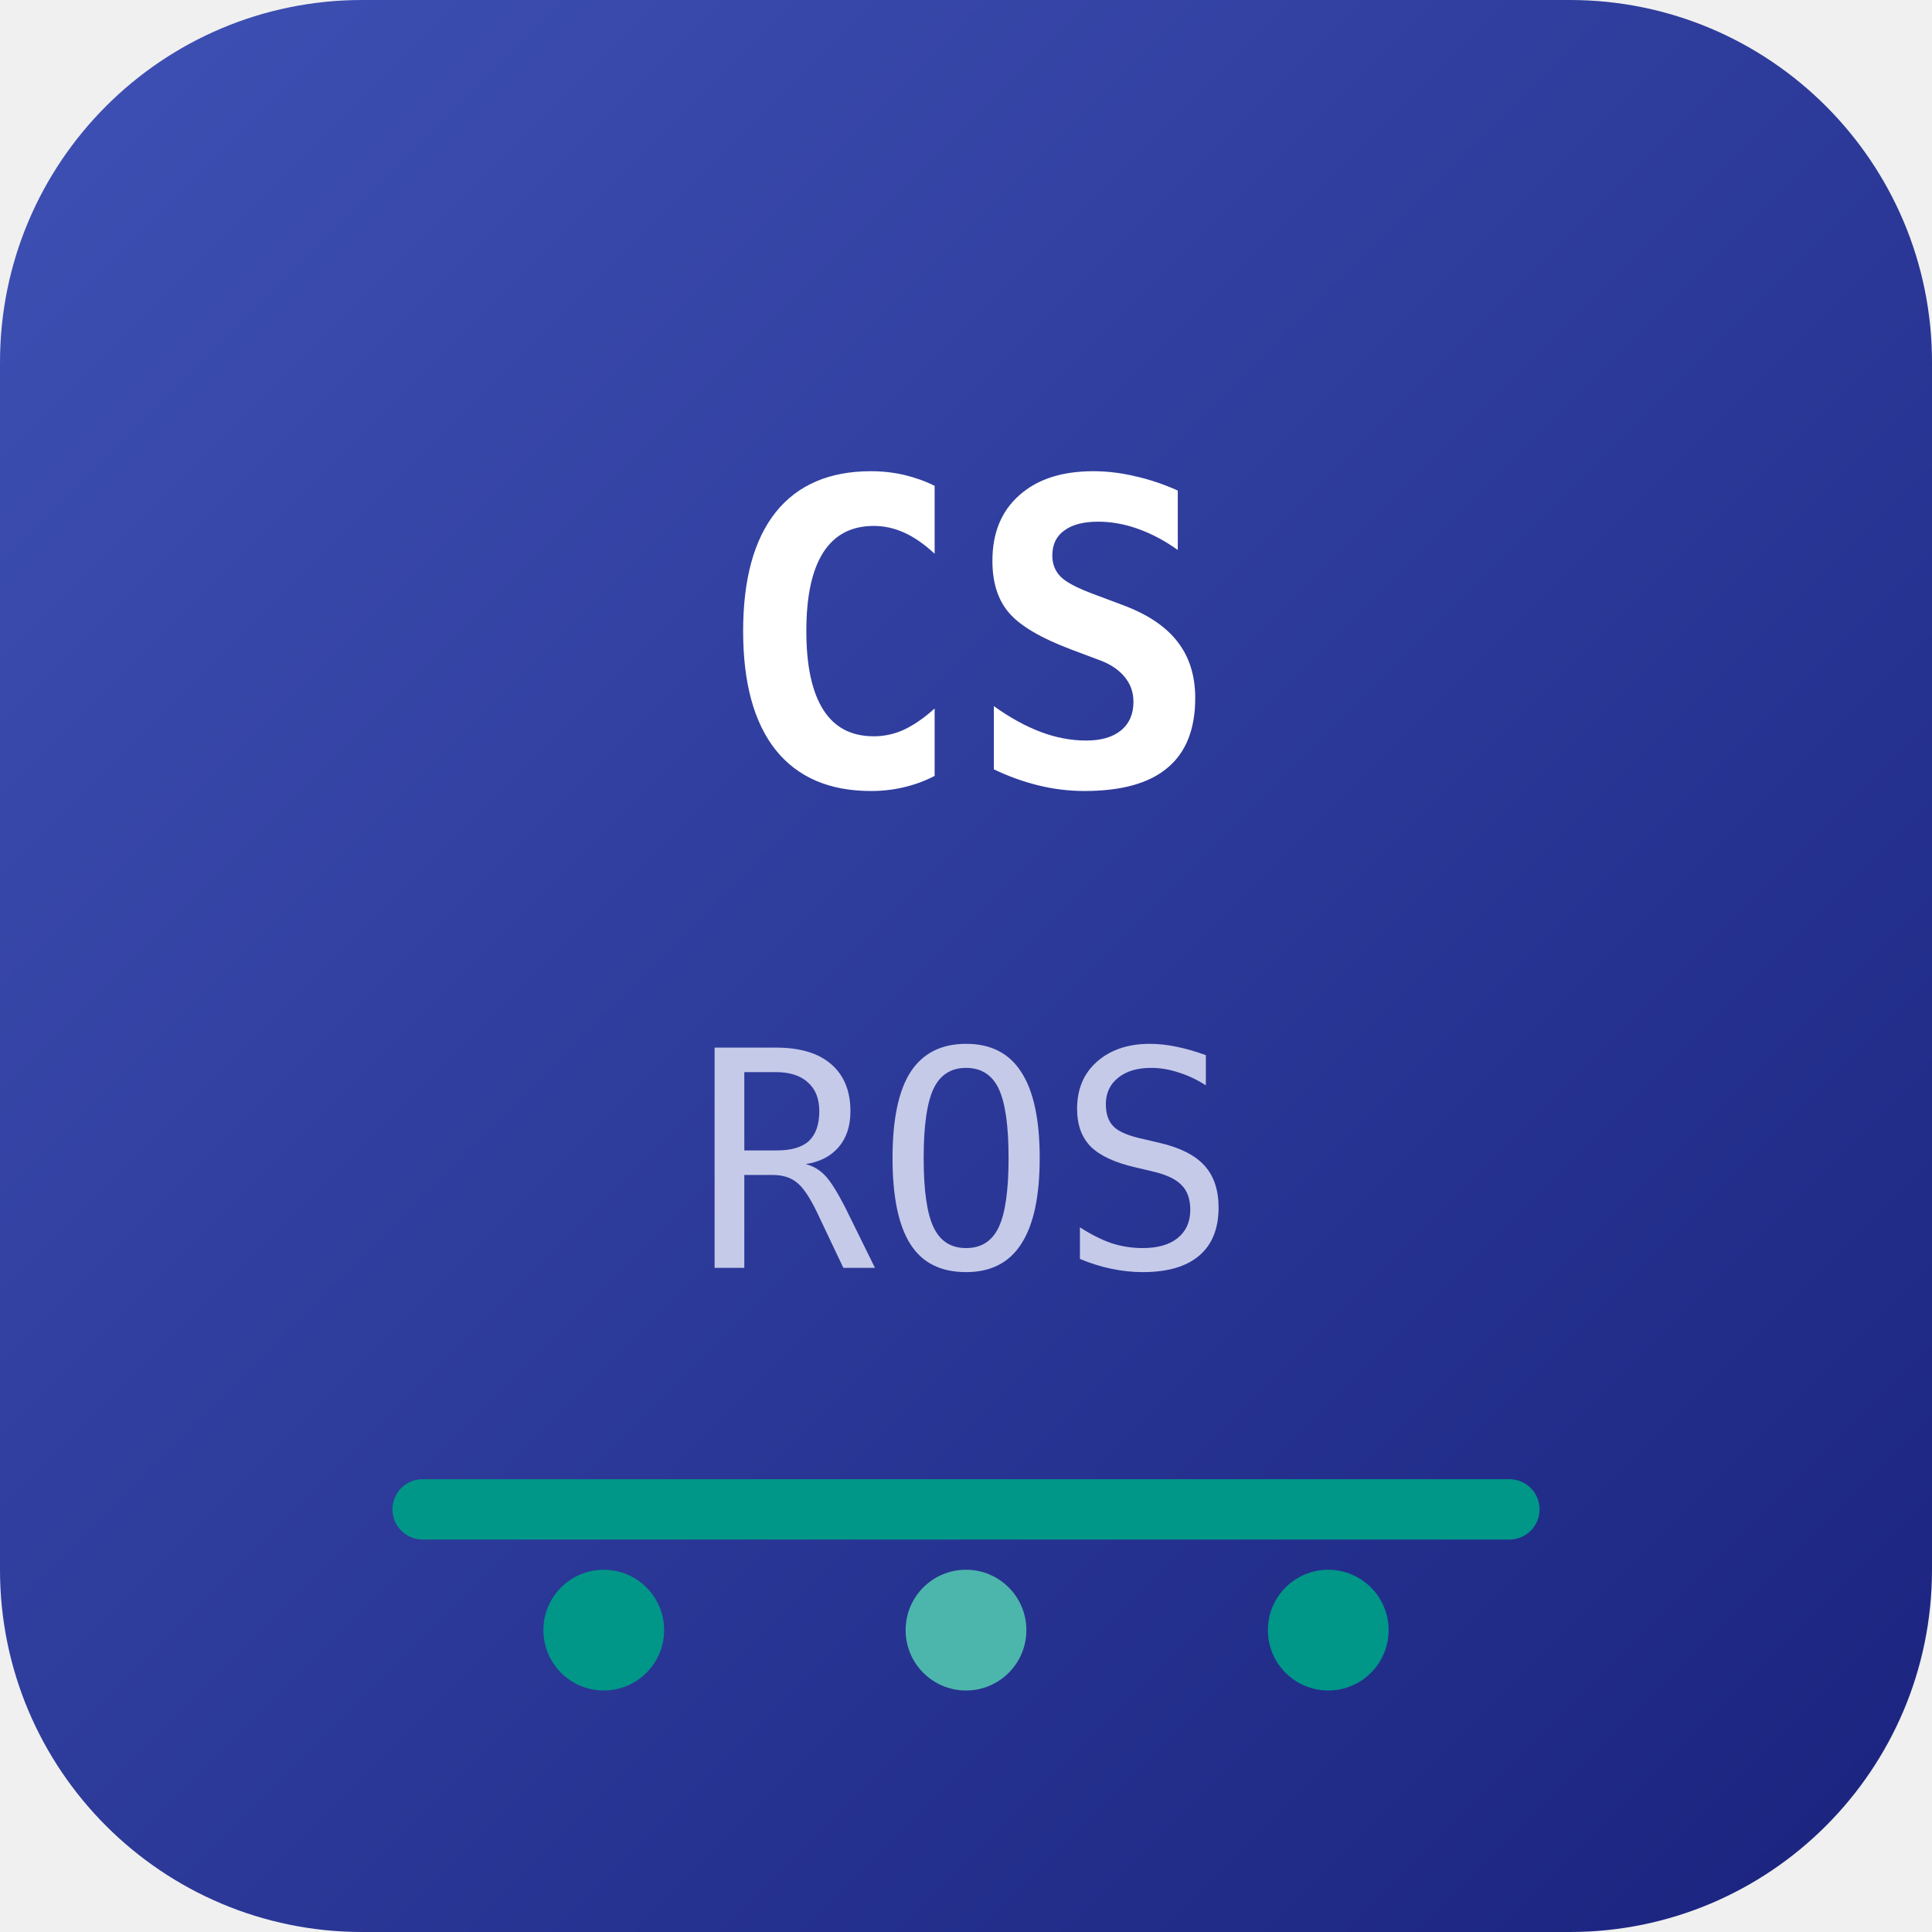
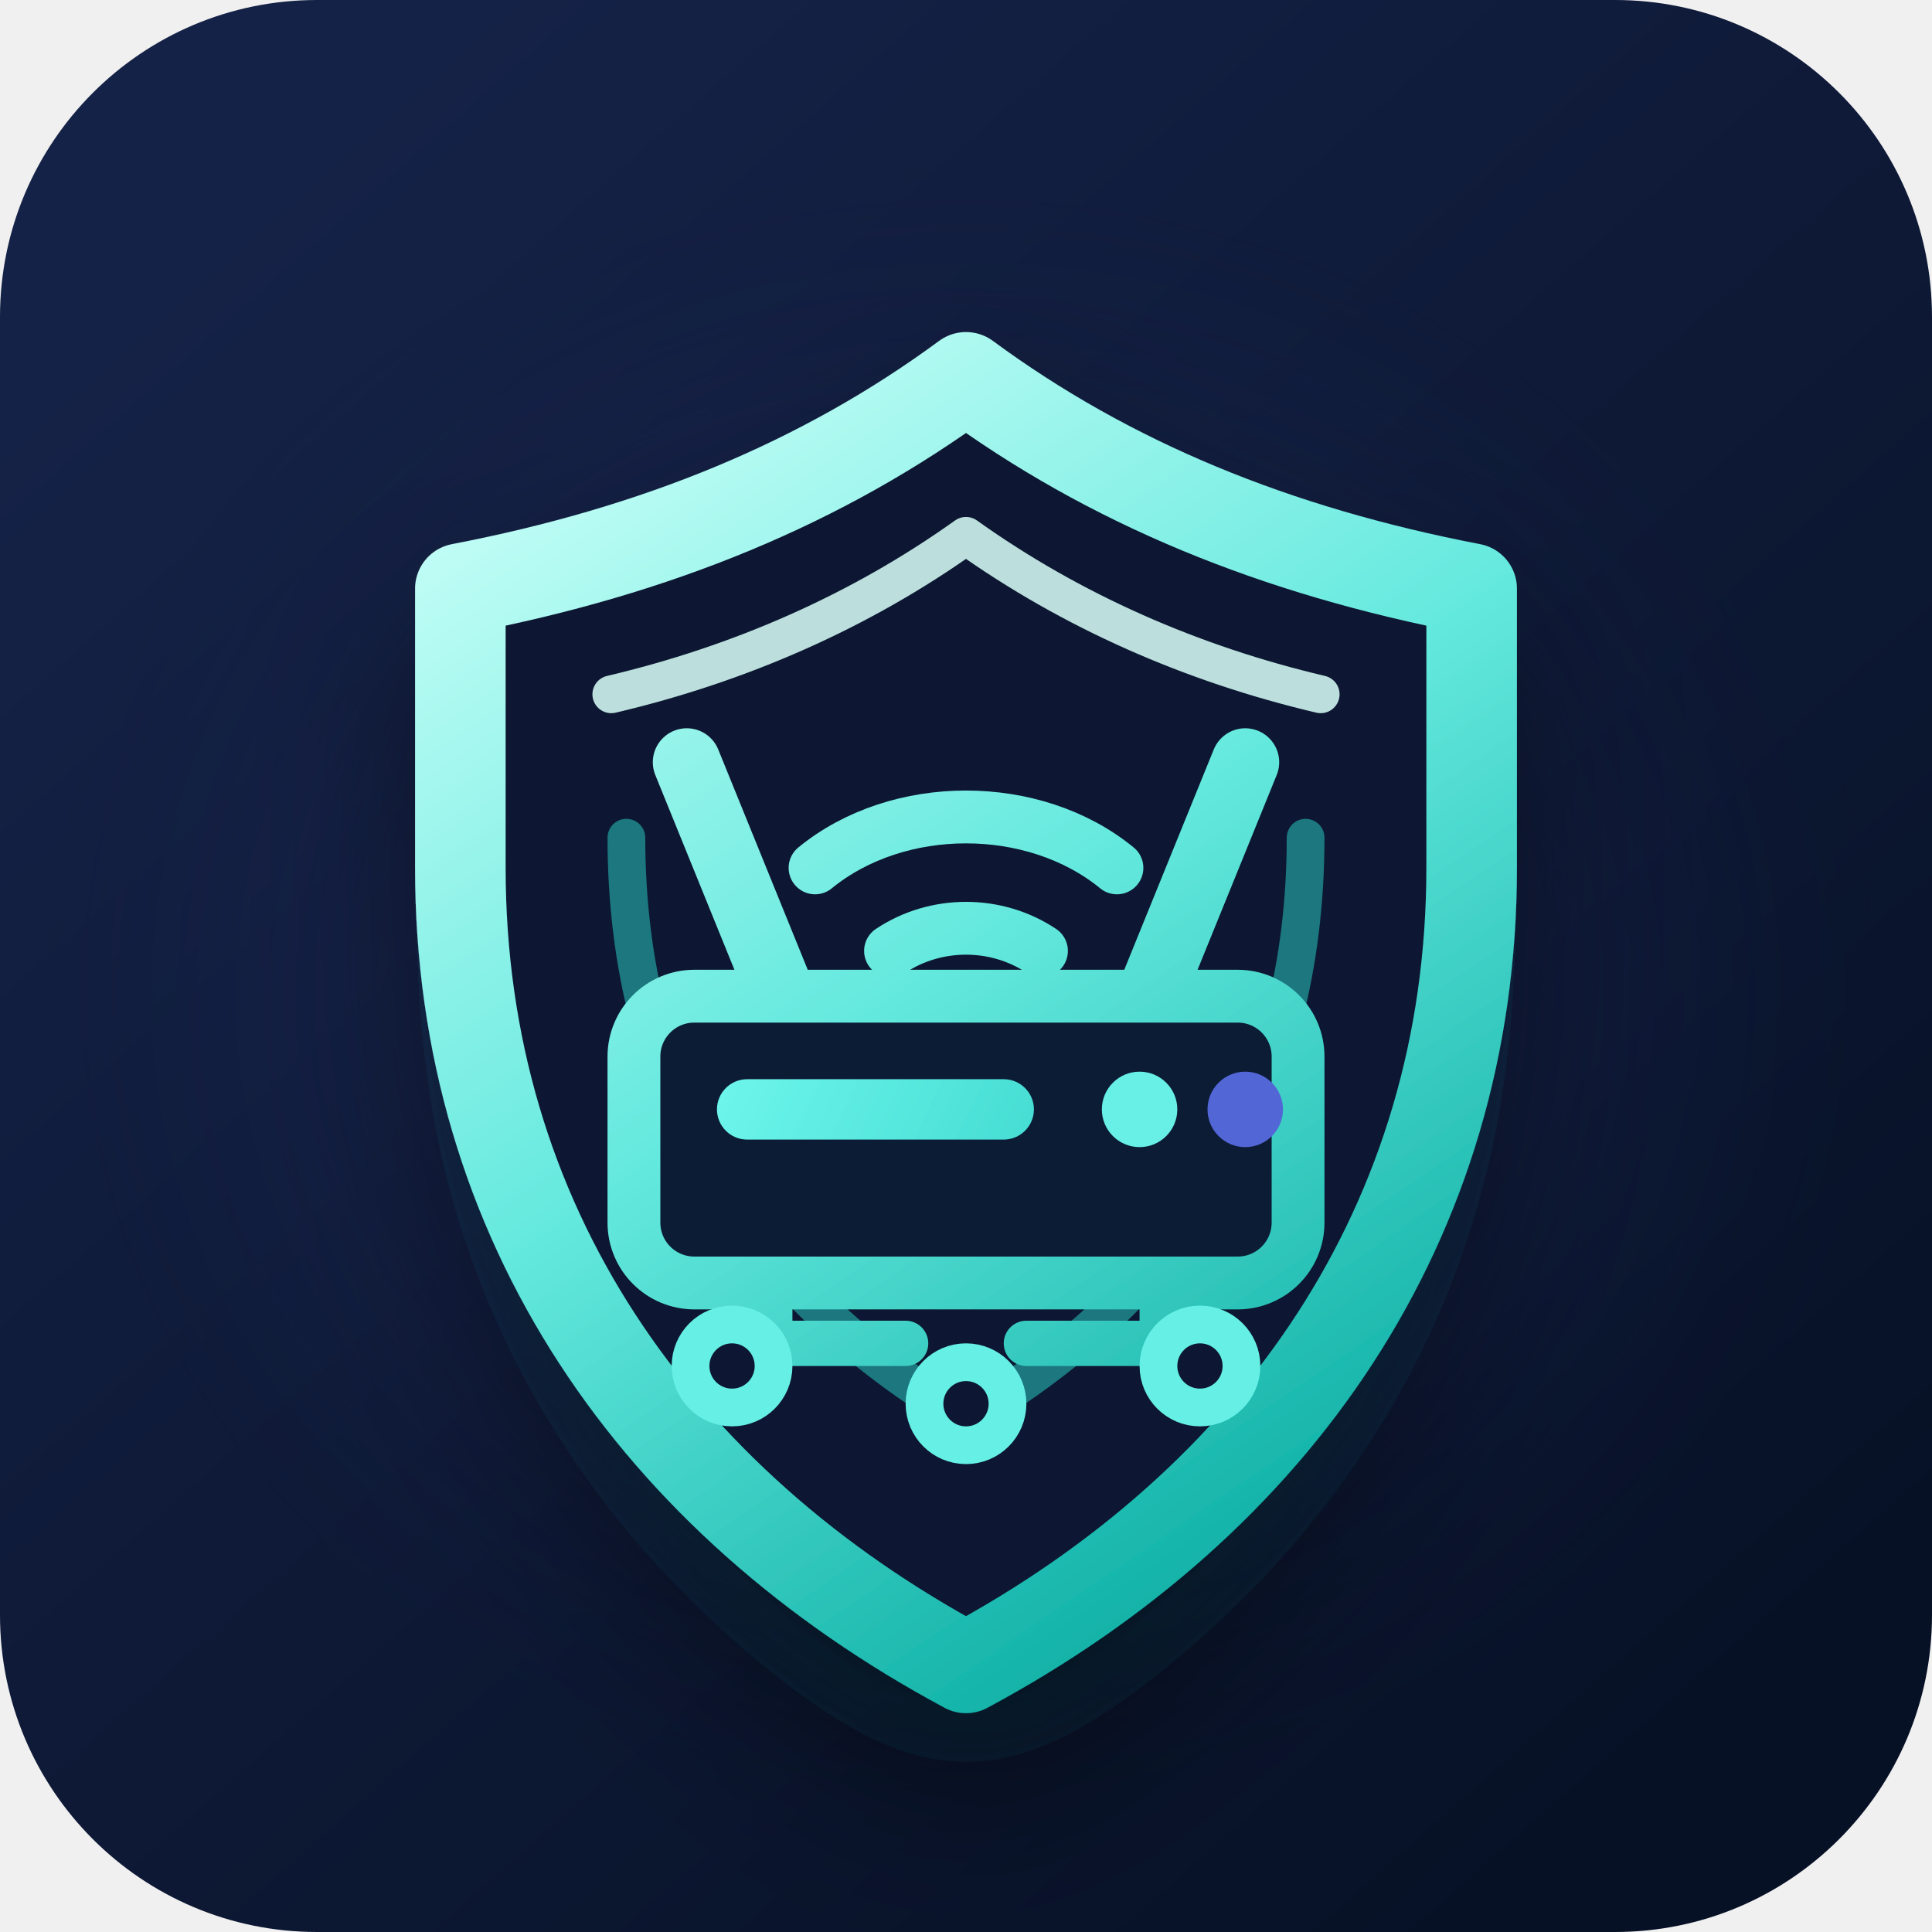
- <svg xmlns="http://www.w3.org/2000/svg" viewBox="0 0 64 64" width="64" height="64" role="img" aria-label="cs-routeros-bouncer logo">
+ <svg xmlns="http://www.w3.org/2000/svg" viewBox="0 0 256 256" width="256" height="256" role="img" aria-label="cs-routeros-bouncer logo">
  <defs>
-     <linearGradient id="bg" x1="0" y1="0" x2="1" y2="1">
-       <stop offset="0%" stop-color="#3F51B5" />
-       <stop offset="100%" stop-color="#1A237E" />
+     <linearGradient id="background" x1="36" x2="220" y1="24" y2="232" gradientUnits="userSpaceOnUse">
+       <stop stop-color="#152247" />
+       <stop offset="1" stop-color="#071126" />
    </linearGradient>
+     <radialGradient id="aura" cx="0" cy="0" r="1" gradientTransform="matrix(0 112 -124 0 128 132)" gradientUnits="userSpaceOnUse">
+       <stop stop-color="#009688" stop-opacity="0.26" />
+       <stop offset="0.58" stop-color="#3F51B5" stop-opacity="0.13" />
+       <stop offset="1" stop-color="#071126" stop-opacity="0" />
+     </radialGradient>
+     <linearGradient id="cyan" x1="72" x2="184" y1="52" y2="216" gradientUnits="userSpaceOnUse">
+       <stop stop-color="#C9FFF8" />
+       <stop offset="0.46" stop-color="#65E9DE" />
+       <stop offset="1" stop-color="#00A69C" />
+     </linearGradient>
+     <linearGradient id="panel" x1="86" x2="170" y1="126" y2="166" gradientUnits="userSpaceOnUse">
+       <stop stop-color="#7DFFF4" />
+       <stop offset="1" stop-color="#22C7BF" />
+     </linearGradient>
+     <filter id="drop" x="-30%" y="-30%" width="160%" height="160%" color-interpolation-filters="sRGB">
+       <feDropShadow dx="0" dy="11" stdDeviation="12" flood-color="#020817" flood-opacity="0.55" />
+     </filter>
  </defs>
-   <rect width="64" height="64" rx="12" fill="url(#bg)" />
-   <text x="32" y="26" font-family="ui-monospace,monospace" font-size="14" font-weight="bold" fill="#fff" text-anchor="middle">CS</text>
-   <text x="32" y="42" font-family="ui-monospace,monospace" font-size="10" fill="#C5CAE9" text-anchor="middle">ROS</text>
-   <path d="M14 50 h36" stroke="#009688" stroke-width="2" stroke-linecap="round" />
-   <circle cx="20" cy="54" r="2" fill="#009688" />
-   <circle cx="32" cy="54" r="2" fill="#4DB6AC" />
-   <circle cx="44" cy="54" r="2" fill="#009688" />
+   <rect width="256" height="256" rx="42" fill="url(#background)" />
+   <rect width="256" height="256" rx="42" fill="url(#aura)" />
+   <g filter="url(#drop)">
+     <path fill="#0B1931" d="M128 50c-19 14-41 23-67 28v37c0 47 26 84 67 106 41-22 67-59 67-106V78c-26-5-48-14-67-28Z" />
+     <path fill="none" stroke="url(#cyan)" stroke-linejoin="round" stroke-width="12" d="M128 50c-19 14-41 23-67 28v37c0 47 26 84 67 106 41-22 67-59 67-106V78c-26-5-48-14-67-28Z" />
+     <path fill="none" stroke="#D8FFF9" stroke-linecap="round" stroke-linejoin="round" stroke-width="5" d="M81 92c17-4 33-11 47-21 14 10 30 17 47 21" opacity="0.86" />
+     <path fill="none" stroke="#2BD5CD" stroke-linecap="round" stroke-linejoin="round" stroke-width="5" d="M83 111c0 34 16 60 45 77 29-17 45-43 45-77" opacity="0.5" />
+     <path fill="none" stroke="url(#cyan)" stroke-linecap="round" stroke-width="9" d="M104 133 91 101" />
+     <path fill="none" stroke="url(#cyan)" stroke-linecap="round" stroke-width="9" d="M152 133 165 101" />
+     <path fill="none" stroke="url(#cyan)" stroke-linecap="round" stroke-width="7" d="M108 115c11-9 29-9 40 0" />
+     <path fill="none" stroke="url(#cyan)" stroke-linecap="round" stroke-width="7" d="M118 126c6-4 14-4 20 0" />
+     <circle cx="128" cy="136" r="5.5" fill="#66EFE5" />
+     <rect x="84" y="132" width="88" height="38" rx="8" fill="#081B36" stroke="url(#cyan)" stroke-width="7" />
+     <rect x="95" y="143" width="42" height="8" rx="4" fill="url(#panel)" />
+     <circle cx="151" cy="147" r="5" fill="#68F0E6" />
+     <circle cx="165" cy="147" r="5" fill="#5366D6" />
+     <path fill="none" stroke="url(#cyan)" stroke-linecap="round" stroke-linejoin="round" stroke-width="6" d="M102 170v8h18" />
+     <path fill="none" stroke="url(#cyan)" stroke-linecap="round" stroke-linejoin="round" stroke-width="6" d="M154 170v8h-18" />
+     <circle cx="97" cy="181" r="5.5" fill="#0B1931" stroke="#66EFE5" stroke-width="5" />
+     <circle cx="128" cy="186" r="5.5" fill="#0B1931" stroke="#66EFE5" stroke-width="5" />
+     <circle cx="159" cy="181" r="5.5" fill="#0B1931" stroke="#66EFE5" stroke-width="5" />
+   </g>
</svg>
